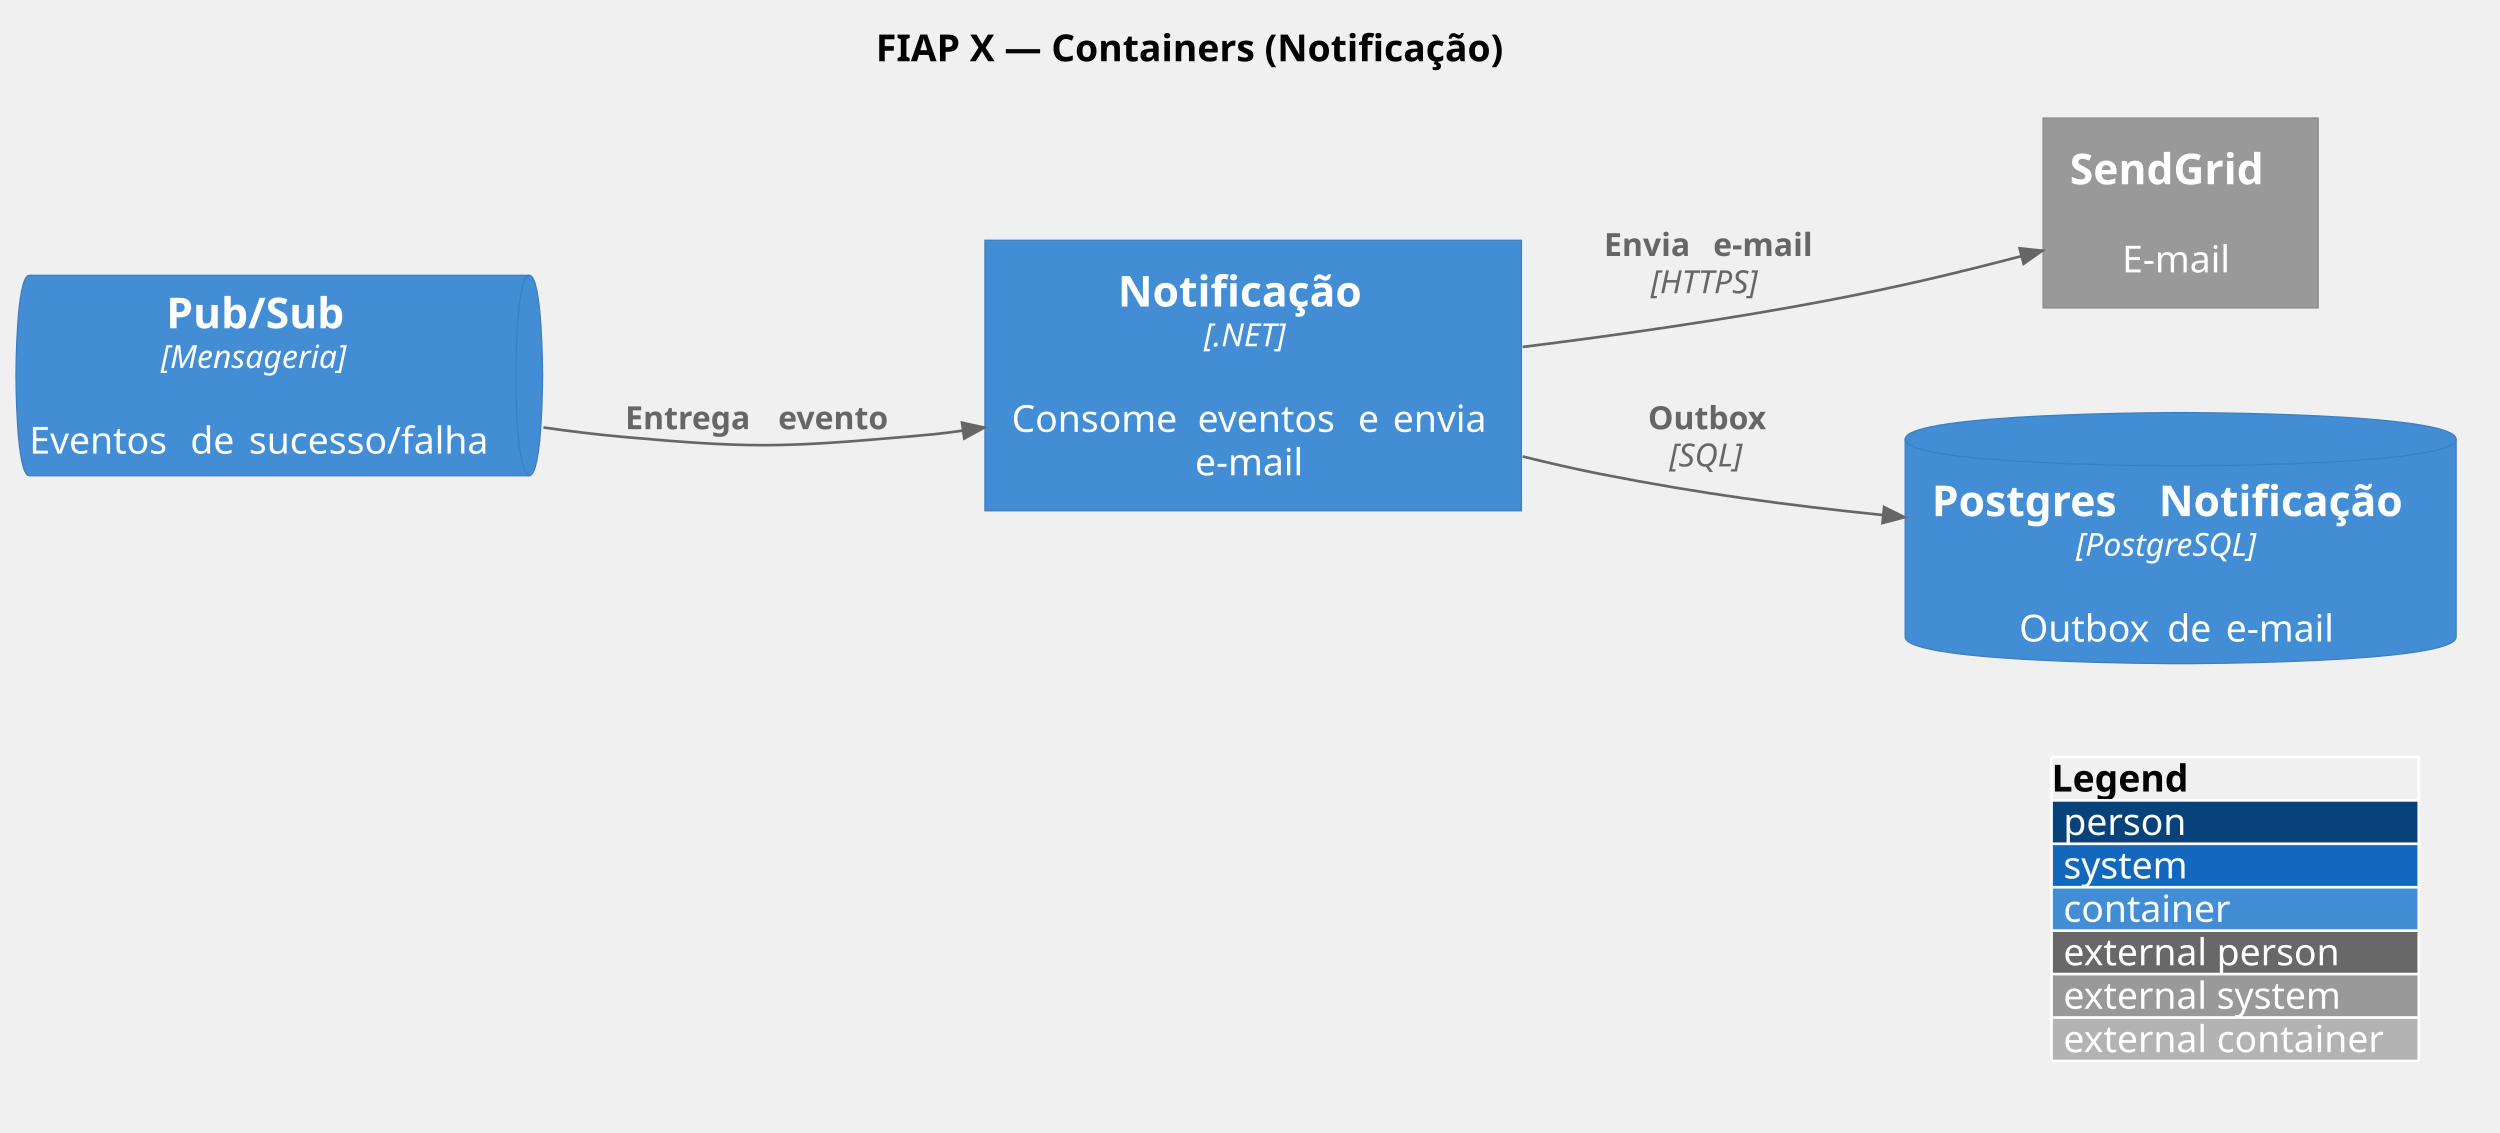
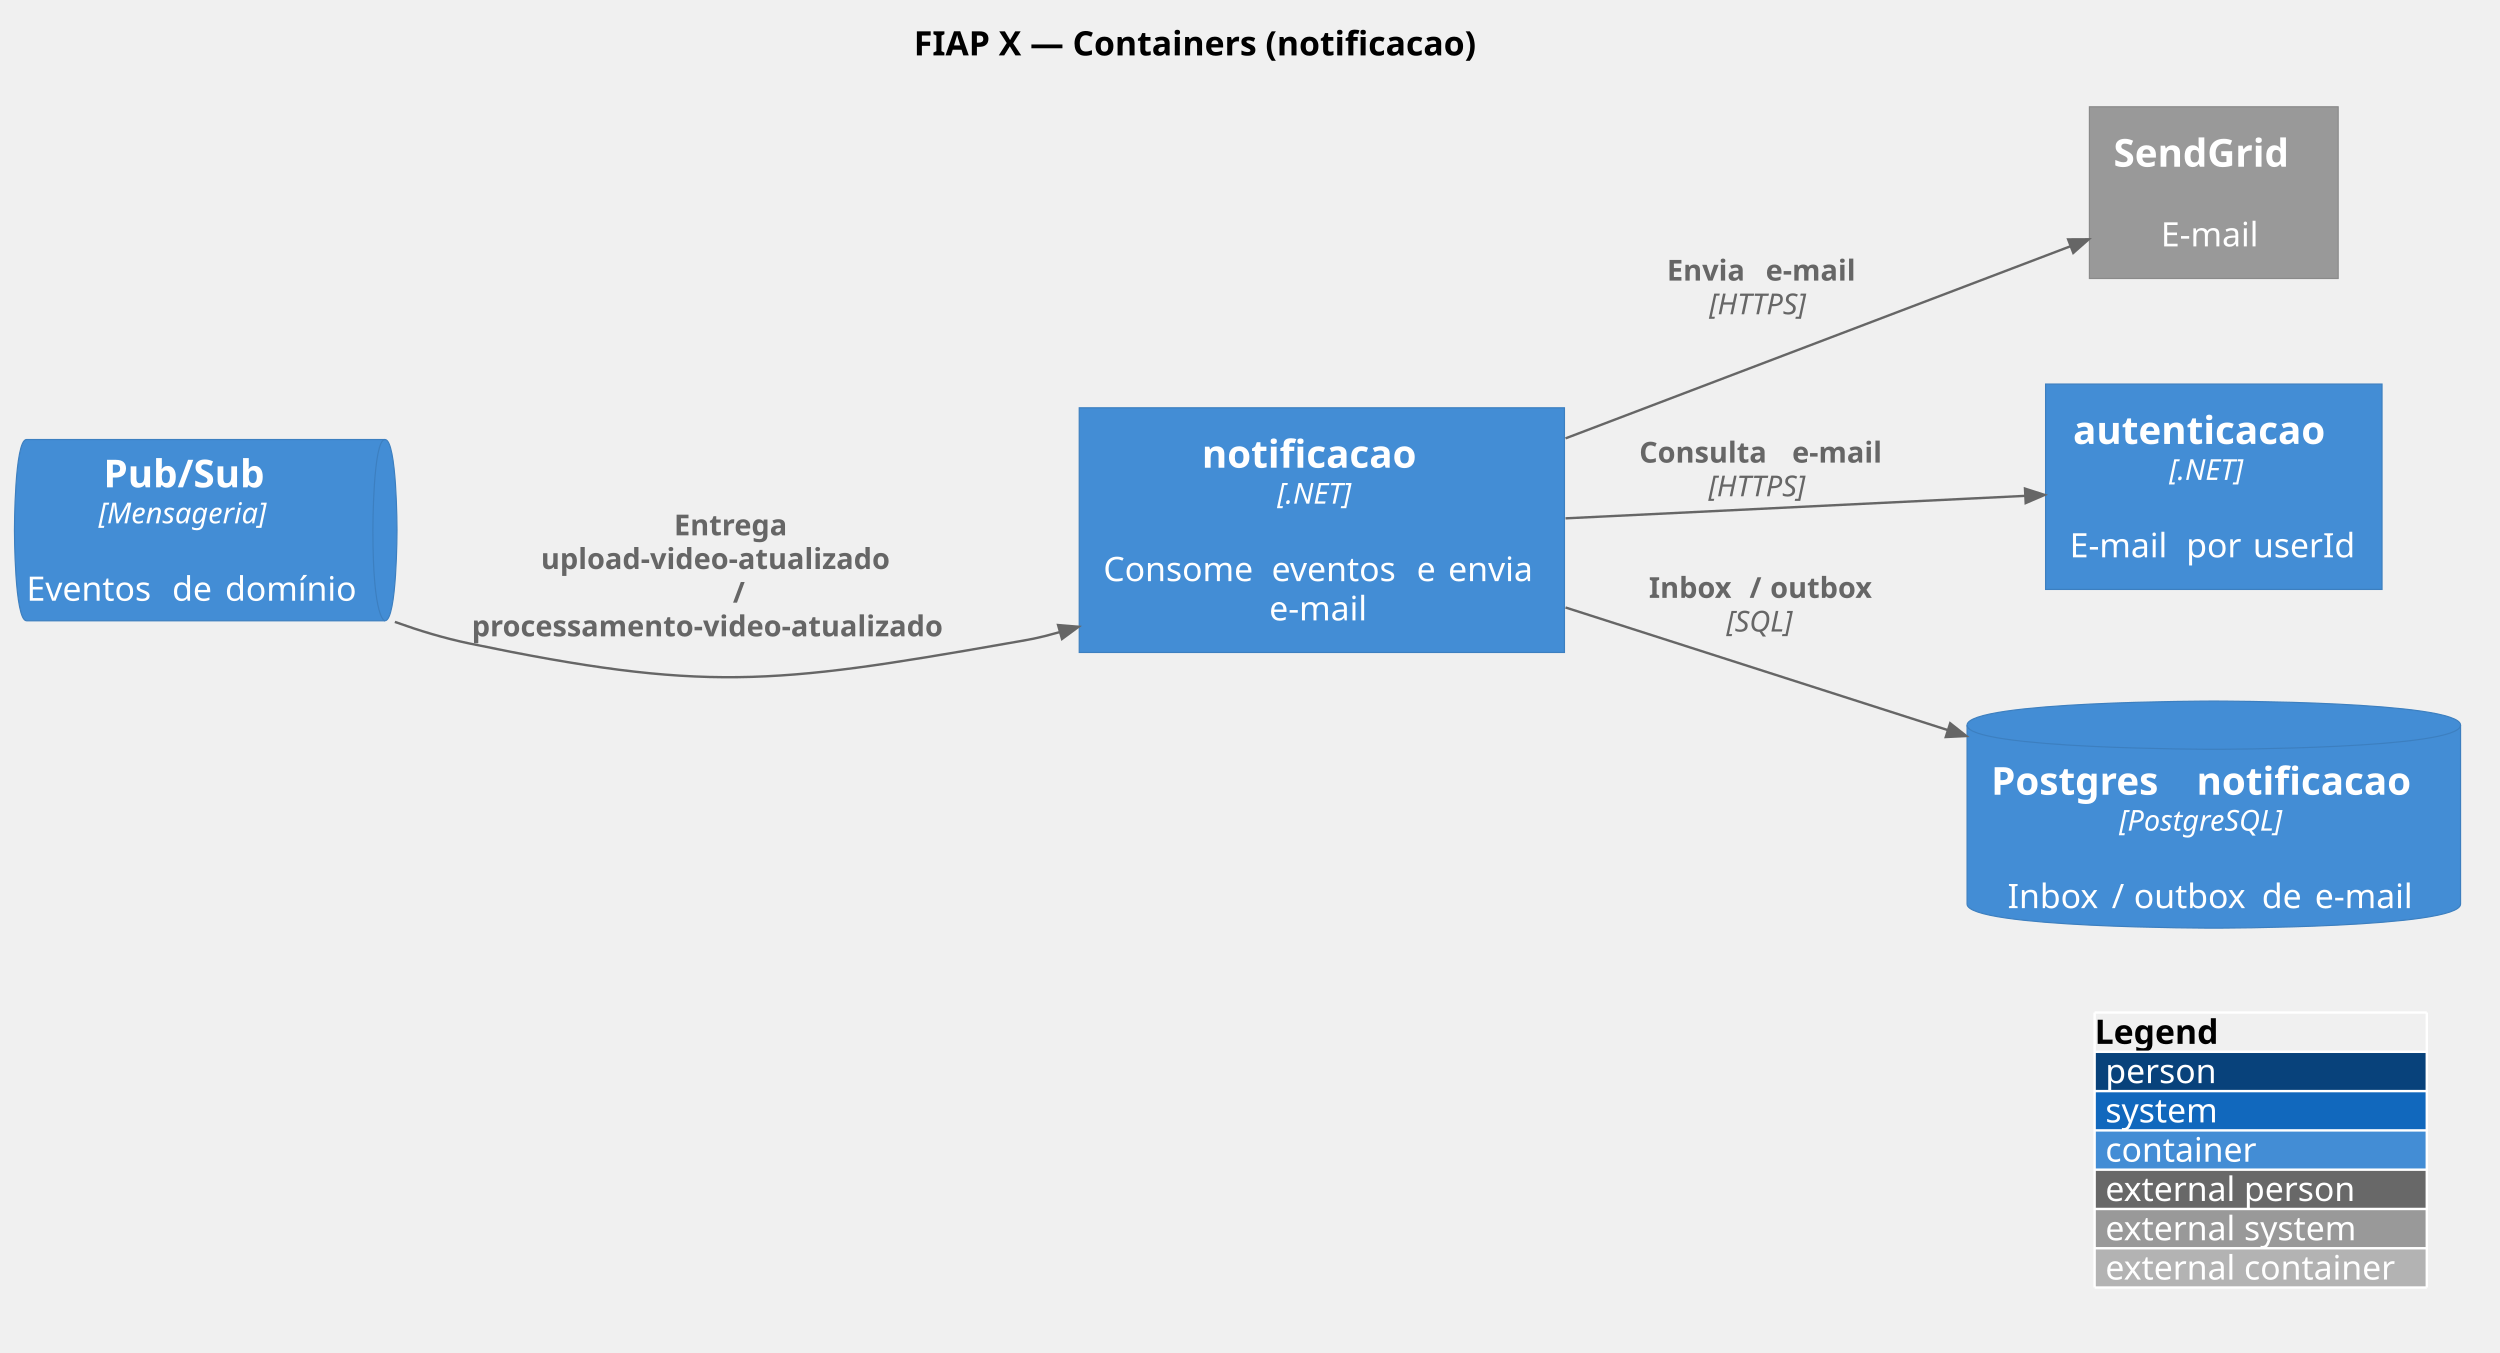
- <svg xmlns="http://www.w3.org/2000/svg" contentStyleType="text/css" height="425px" preserveAspectRatio="none" style="width:938px;height:425px;background:#FFFFFF;" version="1.1" viewBox="0 0 938 425" width="938px" zoomAndPan="magnify">
+ <svg xmlns="http://www.w3.org/2000/svg" contentStyleType="text/css" height="561px" preserveAspectRatio="none" style="width:1037px;height:561px;background:#FFFFFF;" version="1.1" viewBox="0 0 1037 561" width="1037px" zoomAndPan="magnify">
  <defs />
  <g>
-     <text fill="#000000" font-family="sans-serif" font-size="14" font-weight="bold" lengthAdjust="spacing" textLength="267.278" x="328.623" y="22.995">FIAP X — Containers (Notificação)</text>
+     <text fill="#000000" font-family="sans-serif" font-size="14" font-weight="bold" lengthAdjust="spacing" textLength="265.528" x="379.053" y="22.995">FIAP X — Containers (notificacao)</text>
    <g id="elem_pubsub">
-       <path d="M11,103.307 L198.564,103.307 C203.564,103.307 203.564,140.901 203.564,140.901 C203.564,140.901 203.564,178.494 198.564,178.494 L11,178.494 C6,178.494 6,140.901 6,140.901 C6,140.901 6,103.307 11,103.307 " fill="#438DD5" style="stroke:#3C7FC0;stroke-width:0.5;" />
-       <path d="M198.564,103.307 C193.564,103.307 193.564,140.901 193.564,140.901 C193.564,178.494 198.564,178.494 198.564,178.494 " fill="none" style="stroke:#3C7FC0;stroke-width:0.5;" />
-       <text fill="#FFFFFF" font-family="sans-serif" font-size="16" font-weight="bold" lengthAdjust="spacing" textLength="74.781" x="62.391" y="123.158">Pub/Sub</text>
-       <text fill="#FFFFFF" font-family="sans-serif" font-size="12" font-style="italic" lengthAdjust="spacing" textLength="78.932" x="60.316" y="138.071">[Mensageria]</text>
-       <text fill="#FFFFFF" font-family="sans-serif" font-size="14" lengthAdjust="spacing" textLength="4.45" x="97.557" y="153.896"> </text>
-       <text fill="#FFFFFF" font-family="sans-serif" font-size="14" lengthAdjust="spacing" textLength="55.966" x="11" y="170.193">Eventos</text>
-       <text fill="#FFFFFF" font-family="sans-serif" font-size="14" lengthAdjust="spacing" textLength="4.45" x="66.966" y="170.193"> </text>
-       <text fill="#FFFFFF" font-family="sans-serif" font-size="14" lengthAdjust="spacing" textLength="17.5" x="71.416" y="170.193">de</text>
-       <text fill="#FFFFFF" font-family="sans-serif" font-size="14" lengthAdjust="spacing" textLength="4.45" x="88.916" y="170.193"> </text>
-       <text fill="#FFFFFF" font-family="sans-serif" font-size="14" lengthAdjust="spacing" textLength="95.197" x="93.366" y="170.193">sucesso/falha</text>
+       <path d="M11,182.307 L159.674,182.307 C164.674,182.307 164.674,219.901 164.674,219.901 C164.674,219.901 164.674,257.494 159.674,257.494 L11,257.494 C6,257.494 6,219.901 6,219.901 C6,219.901 6,182.307 11,182.307 " fill="#438DD5" style="stroke:#3C7FC0;stroke-width:0.5;" />
+       <path d="M159.674,182.307 C154.674,182.307 154.674,219.901 154.674,219.901 C154.674,257.494 159.674,257.494 159.674,257.494 " fill="none" style="stroke:#3C7FC0;stroke-width:0.5;" />
+       <text fill="#FFFFFF" font-family="sans-serif" font-size="16" font-weight="bold" lengthAdjust="spacing" textLength="74.781" x="42.946" y="202.158">Pub/Sub</text>
+       <text fill="#FFFFFF" font-family="sans-serif" font-size="12" font-style="italic" lengthAdjust="spacing" textLength="78.932" x="40.871" y="217.071">[Mensageria]</text>
+       <text fill="#FFFFFF" font-family="sans-serif" font-size="14" lengthAdjust="spacing" textLength="4.45" x="78.112" y="232.896"> </text>
+       <text fill="#FFFFFF" font-family="sans-serif" font-size="14" lengthAdjust="spacing" textLength="55.966" x="11" y="249.193">Eventos</text>
+       <text fill="#FFFFFF" font-family="sans-serif" font-size="14" lengthAdjust="spacing" textLength="4.45" x="66.966" y="249.193"> </text>
+       <text fill="#FFFFFF" font-family="sans-serif" font-size="14" lengthAdjust="spacing" textLength="17.5" x="71.416" y="249.193">de</text>
+       <text fill="#FFFFFF" font-family="sans-serif" font-size="14" lengthAdjust="spacing" textLength="4.45" x="88.916" y="249.193"> </text>
+       <text fill="#FFFFFF" font-family="sans-serif" font-size="14" lengthAdjust="spacing" textLength="56.308" x="93.366" y="249.193">domínio</text>
    </g>
    <g id="elem_notif">
-       <rect fill="#438DD5" height="101.484" style="stroke:#3C7FC0;stroke-width:0.5;" width="201.262" x="369.56" y="90.157" />
-       <text fill="#FFFFFF" font-family="sans-serif" font-size="16" font-weight="bold" lengthAdjust="spacing" textLength="101.516" x="419.433" y="115.008">Notificação</text>
-       <text fill="#FFFFFF" font-family="sans-serif" font-size="12" font-style="italic" lengthAdjust="spacing" textLength="37.066" x="451.658" y="129.921">[.NET]</text>
-       <text fill="#FFFFFF" font-family="sans-serif" font-size="14" lengthAdjust="spacing" textLength="4.45" x="467.966" y="145.746"> </text>
-       <text fill="#FFFFFF" font-family="sans-serif" font-size="14" lengthAdjust="spacing" textLength="65.324" x="379.56" y="162.043">Consome</text>
-       <text fill="#FFFFFF" font-family="sans-serif" font-size="14" lengthAdjust="spacing" textLength="4.45" x="444.884" y="162.043"> </text>
-       <text fill="#FFFFFF" font-family="sans-serif" font-size="14" lengthAdjust="spacing" textLength="55.733" x="449.334" y="162.043">eventos</text>
-       <text fill="#FFFFFF" font-family="sans-serif" font-size="14" lengthAdjust="spacing" textLength="4.45" x="505.068" y="162.043"> </text>
-       <text fill="#FFFFFF" font-family="sans-serif" font-size="14" lengthAdjust="spacing" textLength="8.613" x="509.518" y="162.043">e</text>
-       <text fill="#FFFFFF" font-family="sans-serif" font-size="14" lengthAdjust="spacing" textLength="4.45" x="518.131" y="162.043"> </text>
-       <text fill="#FFFFFF" font-family="sans-serif" font-size="14" lengthAdjust="spacing" textLength="38.24" x="522.582" y="162.043">envia</text>
-       <text fill="#FFFFFF" font-family="sans-serif" font-size="14" lengthAdjust="spacing" textLength="43.661" x="448.36" y="178.339">e-mail</text>
+       <rect fill="#438DD5" height="101.484" style="stroke:#3C7FC0;stroke-width:0.5;" width="201.262" x="447.67" y="169.157" />
+       <text fill="#FFFFFF" font-family="sans-serif" font-size="16" font-weight="bold" lengthAdjust="spacing" textLength="99.516" x="498.543" y="194.008">notificacao</text>
+       <text fill="#FFFFFF" font-family="sans-serif" font-size="12" font-style="italic" lengthAdjust="spacing" textLength="37.066" x="529.768" y="208.921">[.NET]</text>
+       <text fill="#FFFFFF" font-family="sans-serif" font-size="14" lengthAdjust="spacing" textLength="4.45" x="546.076" y="224.746"> </text>
+       <text fill="#FFFFFF" font-family="sans-serif" font-size="14" lengthAdjust="spacing" textLength="65.324" x="457.67" y="241.043">Consome</text>
+       <text fill="#FFFFFF" font-family="sans-serif" font-size="14" lengthAdjust="spacing" textLength="4.45" x="522.994" y="241.043"> </text>
+       <text fill="#FFFFFF" font-family="sans-serif" font-size="14" lengthAdjust="spacing" textLength="55.733" x="527.444" y="241.043">eventos</text>
+       <text fill="#FFFFFF" font-family="sans-serif" font-size="14" lengthAdjust="spacing" textLength="4.45" x="583.178" y="241.043"> </text>
+       <text fill="#FFFFFF" font-family="sans-serif" font-size="14" lengthAdjust="spacing" textLength="8.613" x="587.628" y="241.043">e</text>
+       <text fill="#FFFFFF" font-family="sans-serif" font-size="14" lengthAdjust="spacing" textLength="4.45" x="596.241" y="241.043"> </text>
+       <text fill="#FFFFFF" font-family="sans-serif" font-size="14" lengthAdjust="spacing" textLength="38.24" x="600.692" y="241.043">envia</text>
+       <text fill="#FFFFFF" font-family="sans-serif" font-size="14" lengthAdjust="spacing" textLength="43.661" x="526.47" y="257.339">e-mail</text>
+     </g>
+     <g id="elem_auth">
+       <rect fill="#438DD5" height="85.188" style="stroke:#3C7FC0;stroke-width:0.5;" width="139.554" x="848.51" y="159.307" />
+       <text fill="#FFFFFF" font-family="sans-serif" font-size="16" font-weight="bold" lengthAdjust="spacing" textLength="116.766" x="859.904" y="184.158">autenticacao</text>
+       <text fill="#FFFFFF" font-family="sans-serif" font-size="12" font-style="italic" lengthAdjust="spacing" textLength="37.066" x="899.754" y="199.071">[.NET]</text>
+       <text fill="#FFFFFF" font-family="sans-serif" font-size="14" lengthAdjust="spacing" textLength="4.45" x="916.062" y="214.896"> </text>
+       <text fill="#FFFFFF" font-family="sans-serif" font-size="14" lengthAdjust="spacing" textLength="43.894" x="858.51" y="231.193">E-mail</text>
+       <text fill="#FFFFFF" font-family="sans-serif" font-size="14" lengthAdjust="spacing" textLength="4.45" x="902.404" y="231.193"> </text>
+       <text fill="#FFFFFF" font-family="sans-serif" font-size="14" lengthAdjust="spacing" textLength="23.208" x="906.854" y="231.193">por</text>
+       <text fill="#FFFFFF" font-family="sans-serif" font-size="14" lengthAdjust="spacing" textLength="4.45" x="930.062" y="231.193"> </text>
+       <text fill="#FFFFFF" font-family="sans-serif" font-size="14" lengthAdjust="spacing" textLength="43.552" x="934.512" y="231.193">userId</text>
    </g>
    <g id="elem_pgNotif">
-       <path d="M714.83,164.807 C714.83,154.807 818.178,154.807 818.178,154.807 C818.178,154.807 921.525,154.807 921.525,164.807 L921.525,238.994 C921.525,248.994 818.178,248.994 818.178,248.994 C818.178,248.994 714.83,248.994 714.83,238.994 L714.83,164.807 " fill="#438DD5" style="stroke:#3C7FC0;stroke-width:0.5;" />
-       <path d="M714.83,164.807 C714.83,174.807 818.178,174.807 818.178,174.807 C818.178,174.807 921.525,174.807 921.525,164.807 " fill="none" style="stroke:#3C7FC0;stroke-width:0.5;" />
-       <text fill="#FFFFFF" font-family="sans-serif" font-size="16" font-weight="bold" lengthAdjust="spacing" textLength="79.609" x="724.83" y="193.658">Postgres</text>
-       <text fill="#FFFFFF" font-family="sans-serif" font-size="16" font-weight="bold" lengthAdjust="spacing" textLength="5.57" x="804.439" y="193.658"> </text>
-       <text fill="#FFFFFF" font-family="sans-serif" font-size="16" font-weight="bold" lengthAdjust="spacing" textLength="101.516" x="810.01" y="193.658">Notificação</text>
-       <text fill="#FFFFFF" font-family="sans-serif" font-size="12" font-style="italic" lengthAdjust="spacing" textLength="78.58" x="778.888" y="208.571">[PostgreSQL]</text>
-       <text fill="#FFFFFF" font-family="sans-serif" font-size="14" lengthAdjust="spacing" textLength="4.45" x="815.953" y="224.396"> </text>
-       <text fill="#FFFFFF" font-family="sans-serif" font-size="14" lengthAdjust="spacing" textLength="51.119" x="757.587" y="240.693">Outbox</text>
-       <text fill="#FFFFFF" font-family="sans-serif" font-size="14" lengthAdjust="spacing" textLength="4.45" x="808.707" y="240.693"> </text>
-       <text fill="#FFFFFF" font-family="sans-serif" font-size="14" lengthAdjust="spacing" textLength="17.5" x="813.157" y="240.693">de</text>
-       <text fill="#FFFFFF" font-family="sans-serif" font-size="14" lengthAdjust="spacing" textLength="4.45" x="830.657" y="240.693"> </text>
-       <text fill="#FFFFFF" font-family="sans-serif" font-size="14" lengthAdjust="spacing" textLength="43.661" x="835.107" y="240.693">e-mail</text>
+       <path d="M815.94,300.807 C815.94,290.807 918.288,290.807 918.288,290.807 C918.288,290.807 1020.635,290.807 1020.635,300.807 L1020.635,374.994 C1020.635,384.994 918.288,384.994 918.288,384.994 C918.288,384.994 815.94,384.994 815.94,374.994 L815.94,300.807 " fill="#438DD5" style="stroke:#3C7FC0;stroke-width:0.5;" />
+       <path d="M815.94,300.807 C815.94,310.807 918.288,310.807 918.288,310.807 C918.288,310.807 1020.635,310.807 1020.635,300.807 " fill="none" style="stroke:#3C7FC0;stroke-width:0.5;" />
+       <text fill="#FFFFFF" font-family="sans-serif" font-size="16" font-weight="bold" lengthAdjust="spacing" textLength="79.609" x="825.94" y="329.658">Postgres</text>
+       <text fill="#FFFFFF" font-family="sans-serif" font-size="16" font-weight="bold" lengthAdjust="spacing" textLength="5.57" x="905.549" y="329.658"> </text>
+       <text fill="#FFFFFF" font-family="sans-serif" font-size="16" font-weight="bold" lengthAdjust="spacing" textLength="99.516" x="911.12" y="329.658">notificacao</text>
+       <text fill="#FFFFFF" font-family="sans-serif" font-size="12" font-style="italic" lengthAdjust="spacing" textLength="78.58" x="878.998" y="344.57">[PostgreSQL]</text>
+       <text fill="#FFFFFF" font-family="sans-serif" font-size="14" lengthAdjust="spacing" textLength="4.45" x="916.063" y="360.396"> </text>
+       <text fill="#FFFFFF" font-family="sans-serif" font-size="14" lengthAdjust="spacing" textLength="38.739" x="832.746" y="376.693">Inbox</text>
+       <text fill="#FFFFFF" font-family="sans-serif" font-size="14" lengthAdjust="spacing" textLength="4.45" x="871.485" y="376.693"> </text>
+       <text fill="#FFFFFF" font-family="sans-serif" font-size="14" lengthAdjust="spacing" textLength="4.717" x="875.936" y="376.693">/</text>
+       <text fill="#FFFFFF" font-family="sans-serif" font-size="14" lengthAdjust="spacing" textLength="4.45" x="880.652" y="376.693"> </text>
+       <text fill="#FFFFFF" font-family="sans-serif" font-size="14" lengthAdjust="spacing" textLength="48.665" x="885.103" y="376.693">outbox</text>
+       <text fill="#FFFFFF" font-family="sans-serif" font-size="14" lengthAdjust="spacing" textLength="4.45" x="933.768" y="376.693"> </text>
+       <text fill="#FFFFFF" font-family="sans-serif" font-size="14" lengthAdjust="spacing" textLength="17.5" x="938.218" y="376.693">de</text>
+       <text fill="#FFFFFF" font-family="sans-serif" font-size="14" lengthAdjust="spacing" textLength="4.45" x="955.718" y="376.693"> </text>
+       <text fill="#FFFFFF" font-family="sans-serif" font-size="14" lengthAdjust="spacing" textLength="43.661" x="960.168" y="376.693">e-mail</text>
    </g>
    <g id="elem_sendgrid">
-       <rect fill="#999999" height="71.219" style="stroke:#8A8A8A;stroke-width:0.5;" width="103.18" x="766.58" y="44.297" />
-       <text fill="#FFFFFF" font-family="sans-serif" font-size="16" font-weight="bold" lengthAdjust="spacing" textLength="83.18" x="776.58" y="69.148">SendGrid</text>
-       <text fill="#FFFFFF" font-family="sans-serif" font-size="14" lengthAdjust="spacing" textLength="4.45" x="815.945" y="85.917"> </text>
-       <text fill="#FFFFFF" font-family="sans-serif" font-size="14" lengthAdjust="spacing" textLength="43.894" x="796.223" y="102.214">E-mail</text>
+       <rect fill="#999999" height="71.219" style="stroke:#8A8A8A;stroke-width:0.5;" width="103.18" x="866.69" y="44.297" />
+       <text fill="#FFFFFF" font-family="sans-serif" font-size="16" font-weight="bold" lengthAdjust="spacing" textLength="83.18" x="876.69" y="69.148">SendGrid</text>
+       <text fill="#FFFFFF" font-family="sans-serif" font-size="14" lengthAdjust="spacing" textLength="4.45" x="916.055" y="85.917"> </text>
+       <text fill="#FFFFFF" font-family="sans-serif" font-size="14" lengthAdjust="spacing" textLength="43.894" x="896.333" y="102.214">E-mail</text>
    </g>
    <g id="link_pubsub_notif">
-       <path d="M203.91,160.387 C213.89,161.817 223.91,163.037 233.56,163.907 C280.49,168.097 292.63,168.037 339.56,163.907 C349.24,163.047 351.358,162.963 361.368,161.553 " fill="none" id="pubsub-to-notif" style="stroke:#666666;stroke-width:1;" />
-       <polygon fill="#666666" points="369.29,160.437,360.95,158.582,361.787,164.523,369.29,160.437" style="stroke:#666666;stroke-width:1;" />
-       <text fill="#666666" font-family="sans-serif" font-size="12" font-weight="bold" lengthAdjust="spacing" textLength="53.221" x="234.56" y="161.046">Entrega</text>
-       <text fill="#666666" font-family="sans-serif" font-size="12" font-weight="bold" lengthAdjust="spacing" textLength="4.178" x="287.781" y="161.046"> </text>
-       <text fill="#666666" font-family="sans-serif" font-size="12" font-weight="bold" lengthAdjust="spacing" textLength="46.623" x="291.958" y="161.046">evento</text>
+       <path d="M163.79,257.967 C173.98,261.637 184.44,264.777 194.67,266.907 C291.72,287.047 320.06,284.057 417.67,266.907 C427.46,265.187 429.783,264.967 439.703,262.157 " fill="none" id="pubsub-to-notif" style="stroke:#666666;stroke-width:1;" />
+       <polygon fill="#666666" points="447.4,259.977,438.885,259.271,440.521,265.044,447.4,259.977" style="stroke:#666666;stroke-width:1;" />
+       <text fill="#666666" font-family="sans-serif" font-size="12" font-weight="bold" lengthAdjust="spacing" textLength="53.221" x="279.579" y="222.046">Entrega</text>
+       <text fill="#666666" font-family="sans-serif" font-size="12" font-weight="bold" lengthAdjust="spacing" textLength="163.664" x="224.357" y="236.014">upload-video-atualizado</text>
+       <text fill="#666666" font-family="sans-serif" font-size="12" font-weight="bold" lengthAdjust="spacing" textLength="4.383" x="303.998" y="249.983">/</text>
+       <text fill="#666666" font-family="sans-serif" font-size="12" font-weight="bold" lengthAdjust="spacing" textLength="221.039" x="195.67" y="263.952">processamento-video-atualizado</text>
+     </g>
+     <g id="link_notif_auth">
+       <path d="M649.37,215.007 C712.37,211.927 784.08,208.418 840.11,205.678 " fill="none" id="notif-to-auth" style="stroke:#666666;stroke-width:1;" />
+       <polygon fill="#666666" points="848.1,205.287,839.963,202.681,840.256,208.674,848.1,205.287" style="stroke:#666666;stroke-width:1;" />
+       <text fill="#666666" font-family="sans-serif" font-size="12" font-weight="bold" lengthAdjust="spacing" textLength="59.227" x="679.94" y="191.895">Consulta</text>
+       <text fill="#666666" font-family="sans-serif" font-size="12" font-weight="bold" lengthAdjust="spacing" textLength="4.178" x="739.167" y="191.895"> </text>
+       <text fill="#666666" font-family="sans-serif" font-size="12" font-weight="bold" lengthAdjust="spacing" textLength="41.947" x="743.344" y="191.895">e-mail</text>
+       <text fill="#666666" font-family="sans-serif" font-size="12" font-style="italic" lengthAdjust="spacing" textLength="47.9" x="708.666" y="205.864">[HTTPS]</text>
    </g>
    <g id="link_notif_pgNotif">
-       <path d="M571.28,171.267 C581.21,173.737 591.18,176.007 600.83,177.907 C637.63,185.147 670.451,189.565 706.601,193.255 " fill="none" id="notif-to-pgNotif" style="stroke:#666666;stroke-width:1;" />
-       <polygon fill="#666666" points="714.56,194.067,706.906,190.27,706.297,196.239,714.56,194.067" style="stroke:#666666;stroke-width:1;" />
-       <text fill="#666666" font-family="sans-serif" font-size="12" font-weight="bold" lengthAdjust="spacing" textLength="49.055" x="618.33" y="161.046">Outbox</text>
-       <text fill="#666666" font-family="sans-serif" font-size="12" font-style="italic" lengthAdjust="spacing" textLength="33.111" x="626.302" y="175.014">[SQL]</text>
+       <path d="M649.37,251.987 C700.98,268.537 756.182,286.245 808.022,302.865 " fill="none" id="notif-to-pgNotif" style="stroke:#666666;stroke-width:1;" />
+       <polygon fill="#666666" points="815.64,305.307,808.938,300.008,807.106,305.721,815.64,305.307" style="stroke:#666666;stroke-width:1;" />
+       <text fill="#666666" font-family="sans-serif" font-size="12" font-weight="bold" lengthAdjust="spacing" textLength="37.582" x="683.94" y="248.006">Inbox</text>
+       <text fill="#666666" font-family="sans-serif" font-size="12" font-weight="bold" lengthAdjust="spacing" textLength="4.178" x="721.522" y="248.006"> </text>
+       <text fill="#666666" font-family="sans-serif" font-size="12" font-weight="bold" lengthAdjust="spacing" textLength="4.383" x="725.7" y="248.006">/</text>
+       <text fill="#666666" font-family="sans-serif" font-size="12" font-weight="bold" lengthAdjust="spacing" textLength="4.178" x="730.083" y="248.006"> </text>
+       <text fill="#666666" font-family="sans-serif" font-size="12" font-weight="bold" lengthAdjust="spacing" textLength="47.098" x="734.26" y="248.006">outbox</text>
+       <text fill="#666666" font-family="sans-serif" font-size="12" font-style="italic" lengthAdjust="spacing" textLength="33.111" x="716.093" y="261.974">[SQL]</text>
    </g>
    <g id="link_notif_sendgrid">
-       <path d="M571.29,130.177 C607.23,125.697 647.98,119.887 684.83,112.907 C711.93,107.767 734.032,102.496 758.512,96.076 " fill="none" id="notif-to-sendgrid" style="stroke:#666666;stroke-width:1;" />
-       <polygon fill="#666666" points="766.25,94.047,757.751,93.174,759.273,98.978,766.25,94.047" style="stroke:#666666;stroke-width:1;" />
-       <text fill="#666666" font-family="sans-serif" font-size="12" font-weight="bold" lengthAdjust="spacing" textLength="36.773" x="601.83" y="96.046">Envia</text>
-       <text fill="#666666" font-family="sans-serif" font-size="12" font-weight="bold" lengthAdjust="spacing" textLength="4.178" x="638.603" y="96.046"> </text>
-       <text fill="#666666" font-family="sans-serif" font-size="12" font-weight="bold" lengthAdjust="spacing" textLength="41.947" x="642.781" y="96.046">e-mail</text>
-       <text fill="#666666" font-family="sans-serif" font-size="12" font-style="italic" lengthAdjust="spacing" textLength="47.9" x="619.329" y="110.014">[HTTPS]</text>
+       <path d="M649.37,181.837 C719.6,155.117 803.123,123.342 858.933,102.102 " fill="none" id="notif-to-sendgrid" style="stroke:#666666;stroke-width:1;" />
+       <polygon fill="#666666" points="866.41,99.257,857.866,99.299,860,104.906,866.41,99.257" style="stroke:#666666;stroke-width:1;" />
+       <text fill="#666666" font-family="sans-serif" font-size="12" font-weight="bold" lengthAdjust="spacing" textLength="36.773" x="691.44" y="116.385">Envia</text>
+       <text fill="#666666" font-family="sans-serif" font-size="12" font-weight="bold" lengthAdjust="spacing" textLength="4.178" x="728.213" y="116.385"> </text>
+       <text fill="#666666" font-family="sans-serif" font-size="12" font-weight="bold" lengthAdjust="spacing" textLength="41.947" x="732.391" y="116.385">e-mail</text>
+       <text fill="#666666" font-family="sans-serif" font-size="12" font-style="italic" lengthAdjust="spacing" textLength="47.9" x="708.939" y="130.354">[HTTPS]</text>
    </g>
-     <text fill="#000000" font-family="sans-serif" font-size="14" font-weight="bold" lengthAdjust="spacing" textLength="57.921" x="769.74" y="296.99">Legend</text>
-     <text fill="#FFFFFF" font-family="sans-serif" font-size="14" lengthAdjust="spacing" textLength="4.45" x="827.661" y="296.99"> </text>
-     <rect fill="#08427B" height="16.297" style="stroke:none;stroke-width:1;" width="137.785" x="769.74" y="300.291" />
-     <text fill="#FFFFFF" font-family="sans-serif" font-size="14" lengthAdjust="spacing" textLength="47.988" x="774.19" y="313.286">person</text>
-     <rect fill="#1168BD" height="16.297" style="stroke:none;stroke-width:1;" width="137.785" x="769.74" y="316.588" />
-     <text fill="#FFFFFF" font-family="sans-serif" font-size="14" lengthAdjust="spacing" textLength="50.613" x="774.19" y="329.583">system</text>
-     <rect fill="#438DD5" height="16.297" style="stroke:none;stroke-width:1;" width="137.785" x="769.74" y="332.885" />
-     <text fill="#FFFFFF" font-family="sans-serif" font-size="14" lengthAdjust="spacing" textLength="66.336" x="774.19" y="345.88">container</text>
-     <rect fill="#686868" height="16.297" style="stroke:none;stroke-width:1;" width="137.785" x="769.74" y="349.182" />
-     <text fill="#FFFFFF" font-family="sans-serif" font-size="14" lengthAdjust="spacing" textLength="110.537" x="774.19" y="362.177">external person</text>
-     <rect fill="#999999" height="16.297" style="stroke:none;stroke-width:1;" width="137.785" x="769.74" y="365.479" />
-     <text fill="#FFFFFF" font-family="sans-serif" font-size="14" lengthAdjust="spacing" textLength="113.162" x="774.19" y="378.474">external system</text>
-     <rect fill="#B3B3B3" height="16.297" style="stroke:none;stroke-width:1;" width="137.785" x="769.74" y="381.776" />
-     <text fill="#FFFFFF" font-family="sans-serif" font-size="14" lengthAdjust="spacing" textLength="128.885" x="774.19" y="394.771">external container</text>
-     <line style="stroke:#FFFFFF;stroke-width:1;" x1="769.74" x2="907.525" y1="283.994" y2="283.994" />
-     <line style="stroke:#FFFFFF;stroke-width:1;" x1="769.74" x2="907.525" y1="300.291" y2="300.291" />
-     <line style="stroke:#FFFFFF;stroke-width:1;" x1="769.74" x2="907.525" y1="316.588" y2="316.588" />
-     <line style="stroke:#FFFFFF;stroke-width:1;" x1="769.74" x2="907.525" y1="332.885" y2="332.885" />
-     <line style="stroke:#FFFFFF;stroke-width:1;" x1="769.74" x2="907.525" y1="349.182" y2="349.182" />
-     <line style="stroke:#FFFFFF;stroke-width:1;" x1="769.74" x2="907.525" y1="365.479" y2="365.479" />
-     <line style="stroke:#FFFFFF;stroke-width:1;" x1="769.74" x2="907.525" y1="381.776" y2="381.776" />
-     <line style="stroke:#FFFFFF;stroke-width:1;" x1="769.74" x2="907.525" y1="398.072" y2="398.072" />
-     <line style="stroke:#FFFFFF;stroke-width:1;" x1="769.74" x2="769.74" y1="283.994" y2="398.072" />
-     <line style="stroke:#FFFFFF;stroke-width:1;" x1="907.525" x2="907.525" y1="283.994" y2="398.072" />
+     <text fill="#000000" font-family="sans-serif" font-size="14" font-weight="bold" lengthAdjust="spacing" textLength="57.921" x="868.85" y="432.99">Legend</text>
+     <text fill="#FFFFFF" font-family="sans-serif" font-size="14" lengthAdjust="spacing" textLength="4.45" x="926.771" y="432.99"> </text>
+     <rect fill="#08427B" height="16.297" style="stroke:none;stroke-width:1;" width="137.785" x="868.85" y="436.291" />
+     <text fill="#FFFFFF" font-family="sans-serif" font-size="14" lengthAdjust="spacing" textLength="47.988" x="873.3" y="449.286">person</text>
+     <rect fill="#1168BD" height="16.297" style="stroke:none;stroke-width:1;" width="137.785" x="868.85" y="452.588" />
+     <text fill="#FFFFFF" font-family="sans-serif" font-size="14" lengthAdjust="spacing" textLength="50.613" x="873.3" y="465.583">system</text>
+     <rect fill="#438DD5" height="16.297" style="stroke:none;stroke-width:1;" width="137.785" x="868.85" y="468.885" />
+     <text fill="#FFFFFF" font-family="sans-serif" font-size="14" lengthAdjust="spacing" textLength="66.336" x="873.3" y="481.88">container</text>
+     <rect fill="#686868" height="16.297" style="stroke:none;stroke-width:1;" width="137.785" x="868.85" y="485.182" />
+     <text fill="#FFFFFF" font-family="sans-serif" font-size="14" lengthAdjust="spacing" textLength="110.537" x="873.3" y="498.177">external person</text>
+     <rect fill="#999999" height="16.297" style="stroke:none;stroke-width:1;" width="137.785" x="868.85" y="501.479" />
+     <text fill="#FFFFFF" font-family="sans-serif" font-size="14" lengthAdjust="spacing" textLength="113.162" x="873.3" y="514.474">external system</text>
+     <rect fill="#B3B3B3" height="16.297" style="stroke:none;stroke-width:1;" width="137.785" x="868.85" y="517.776" />
+     <text fill="#FFFFFF" font-family="sans-serif" font-size="14" lengthAdjust="spacing" textLength="128.885" x="873.3" y="530.771">external container</text>
+     <line style="stroke:#FFFFFF;stroke-width:1;" x1="868.85" x2="1006.635" y1="419.994" y2="419.994" />
+     <line style="stroke:#FFFFFF;stroke-width:1;" x1="868.85" x2="1006.635" y1="436.291" y2="436.291" />
+     <line style="stroke:#FFFFFF;stroke-width:1;" x1="868.85" x2="1006.635" y1="452.588" y2="452.588" />
+     <line style="stroke:#FFFFFF;stroke-width:1;" x1="868.85" x2="1006.635" y1="468.885" y2="468.885" />
+     <line style="stroke:#FFFFFF;stroke-width:1;" x1="868.85" x2="1006.635" y1="485.182" y2="485.182" />
+     <line style="stroke:#FFFFFF;stroke-width:1;" x1="868.85" x2="1006.635" y1="501.479" y2="501.479" />
+     <line style="stroke:#FFFFFF;stroke-width:1;" x1="868.85" x2="1006.635" y1="517.776" y2="517.776" />
+     <line style="stroke:#FFFFFF;stroke-width:1;" x1="868.85" x2="1006.635" y1="534.072" y2="534.072" />
+     <line style="stroke:#FFFFFF;stroke-width:1;" x1="868.85" x2="868.85" y1="419.994" y2="534.072" />
+     <line style="stroke:#FFFFFF;stroke-width:1;" x1="1006.635" x2="1006.635" y1="419.994" y2="534.072" />
  </g>
</svg>
